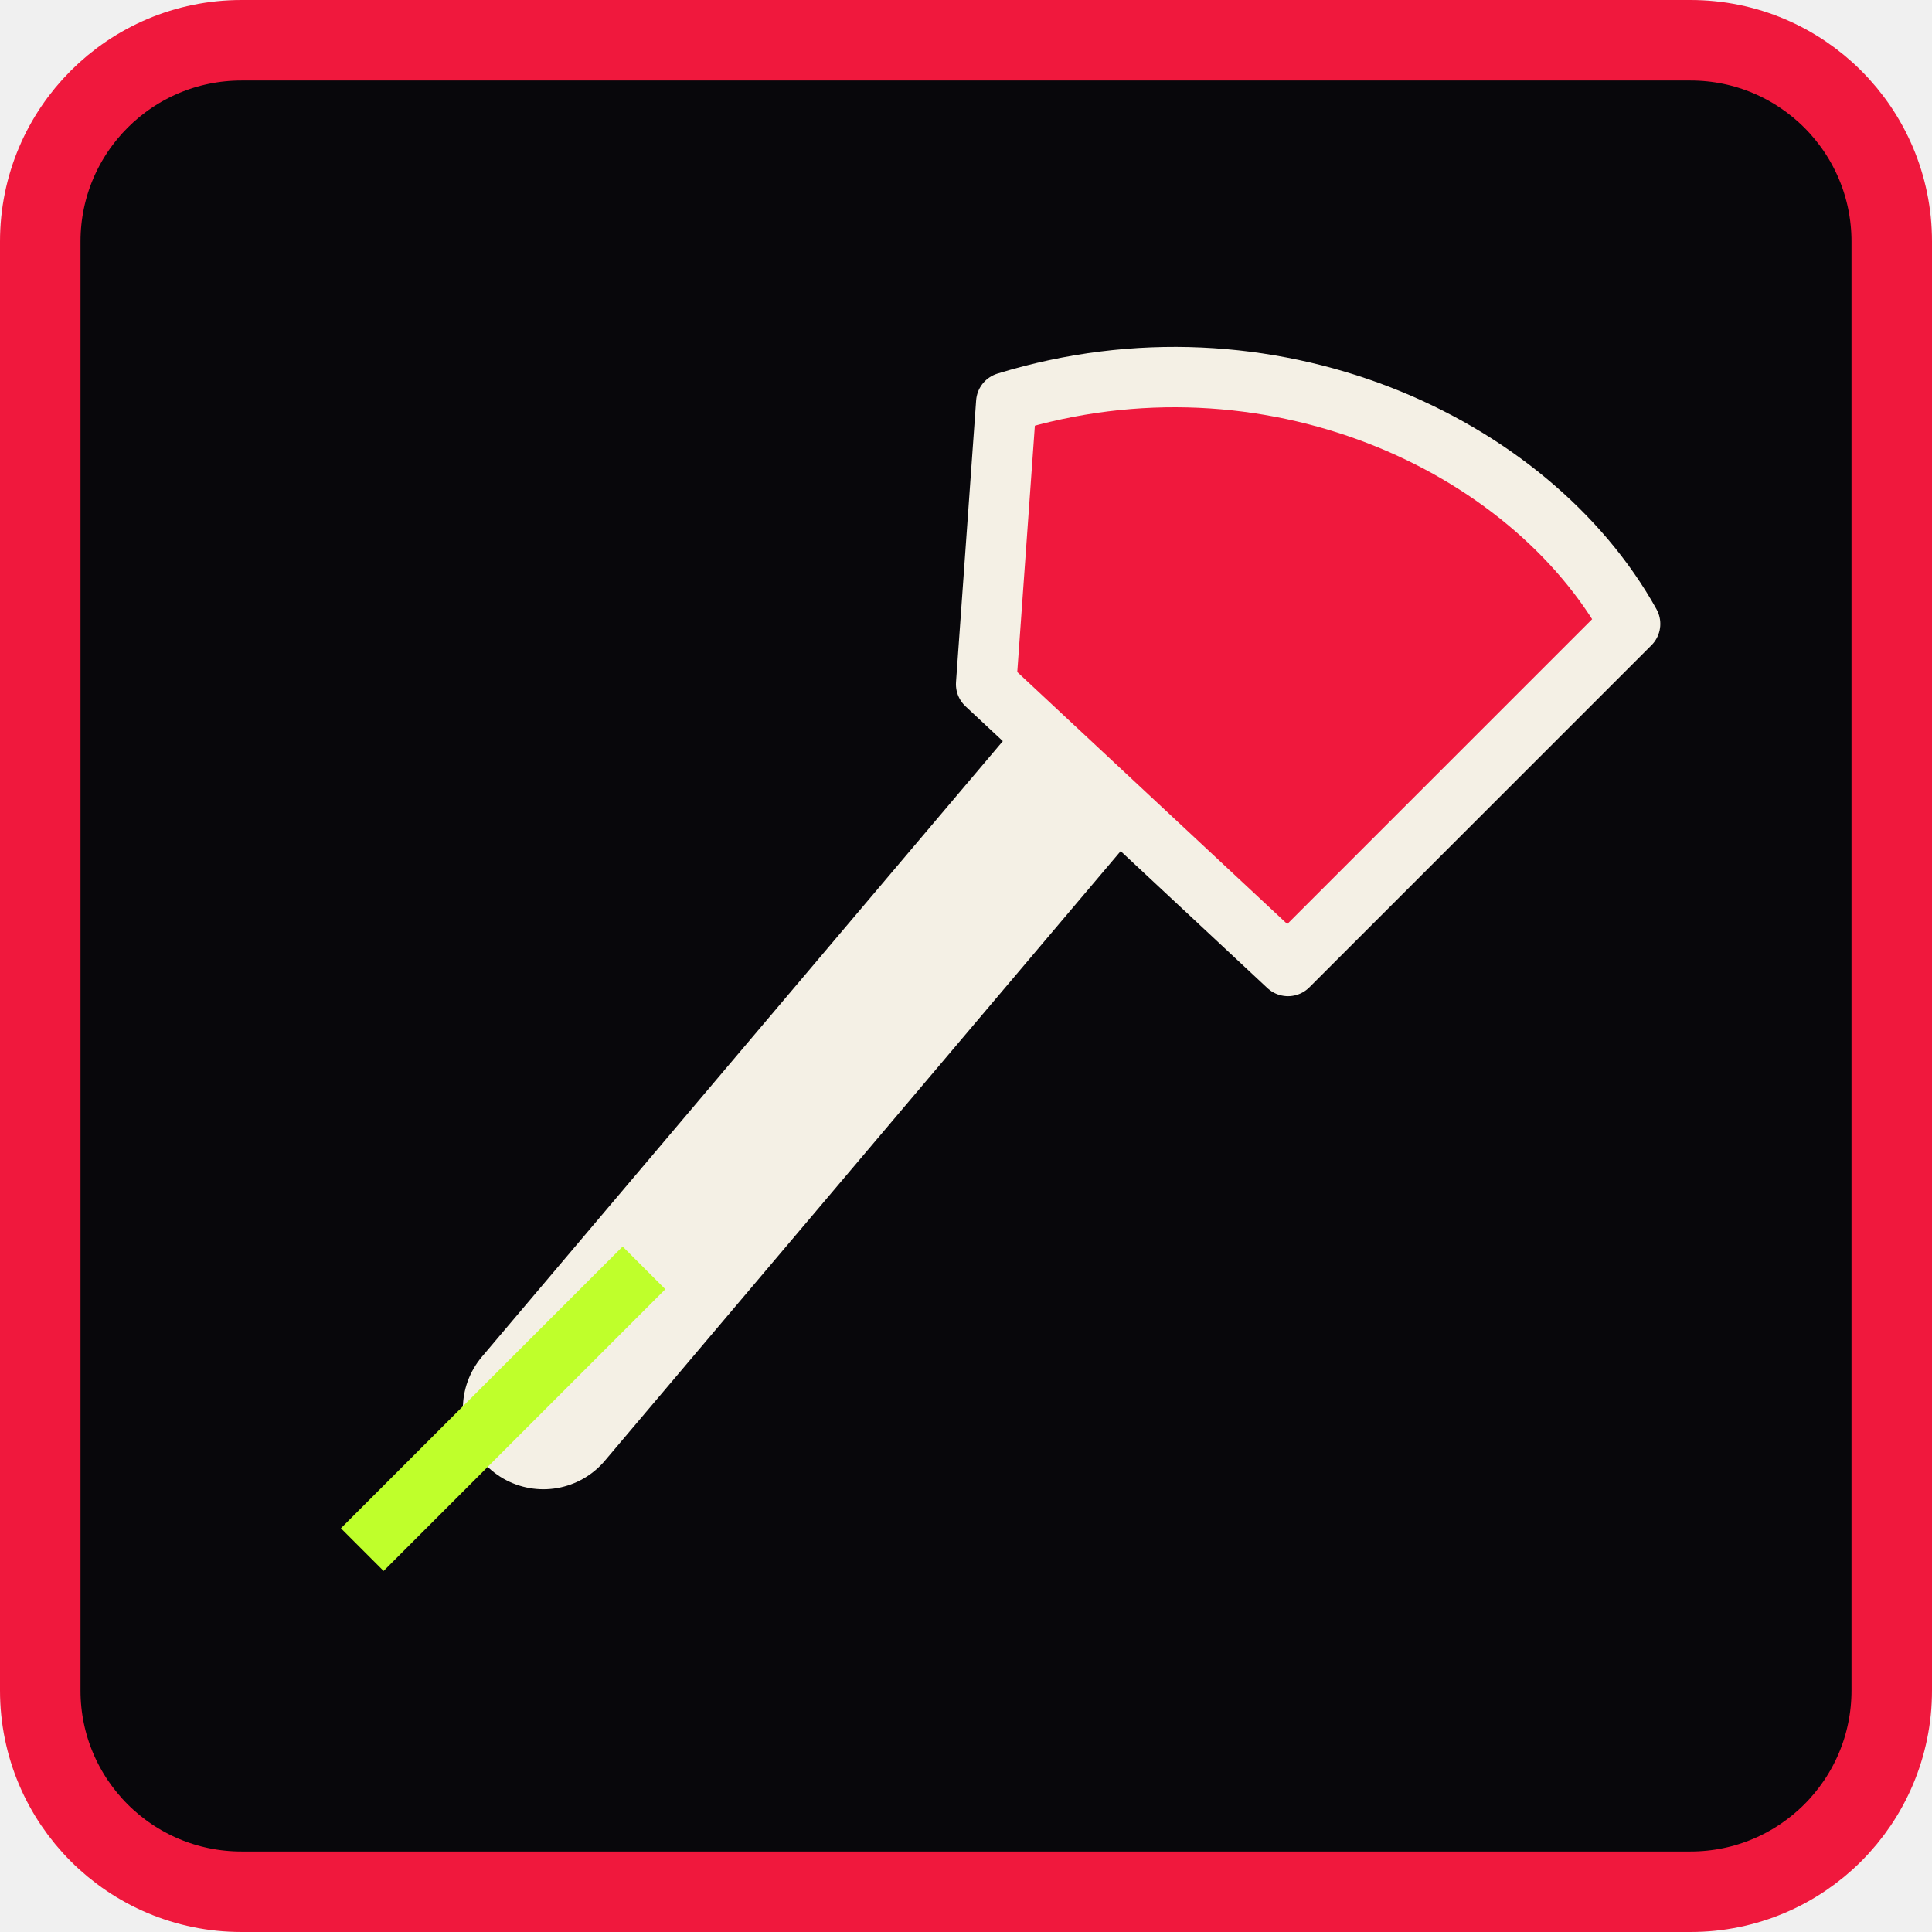
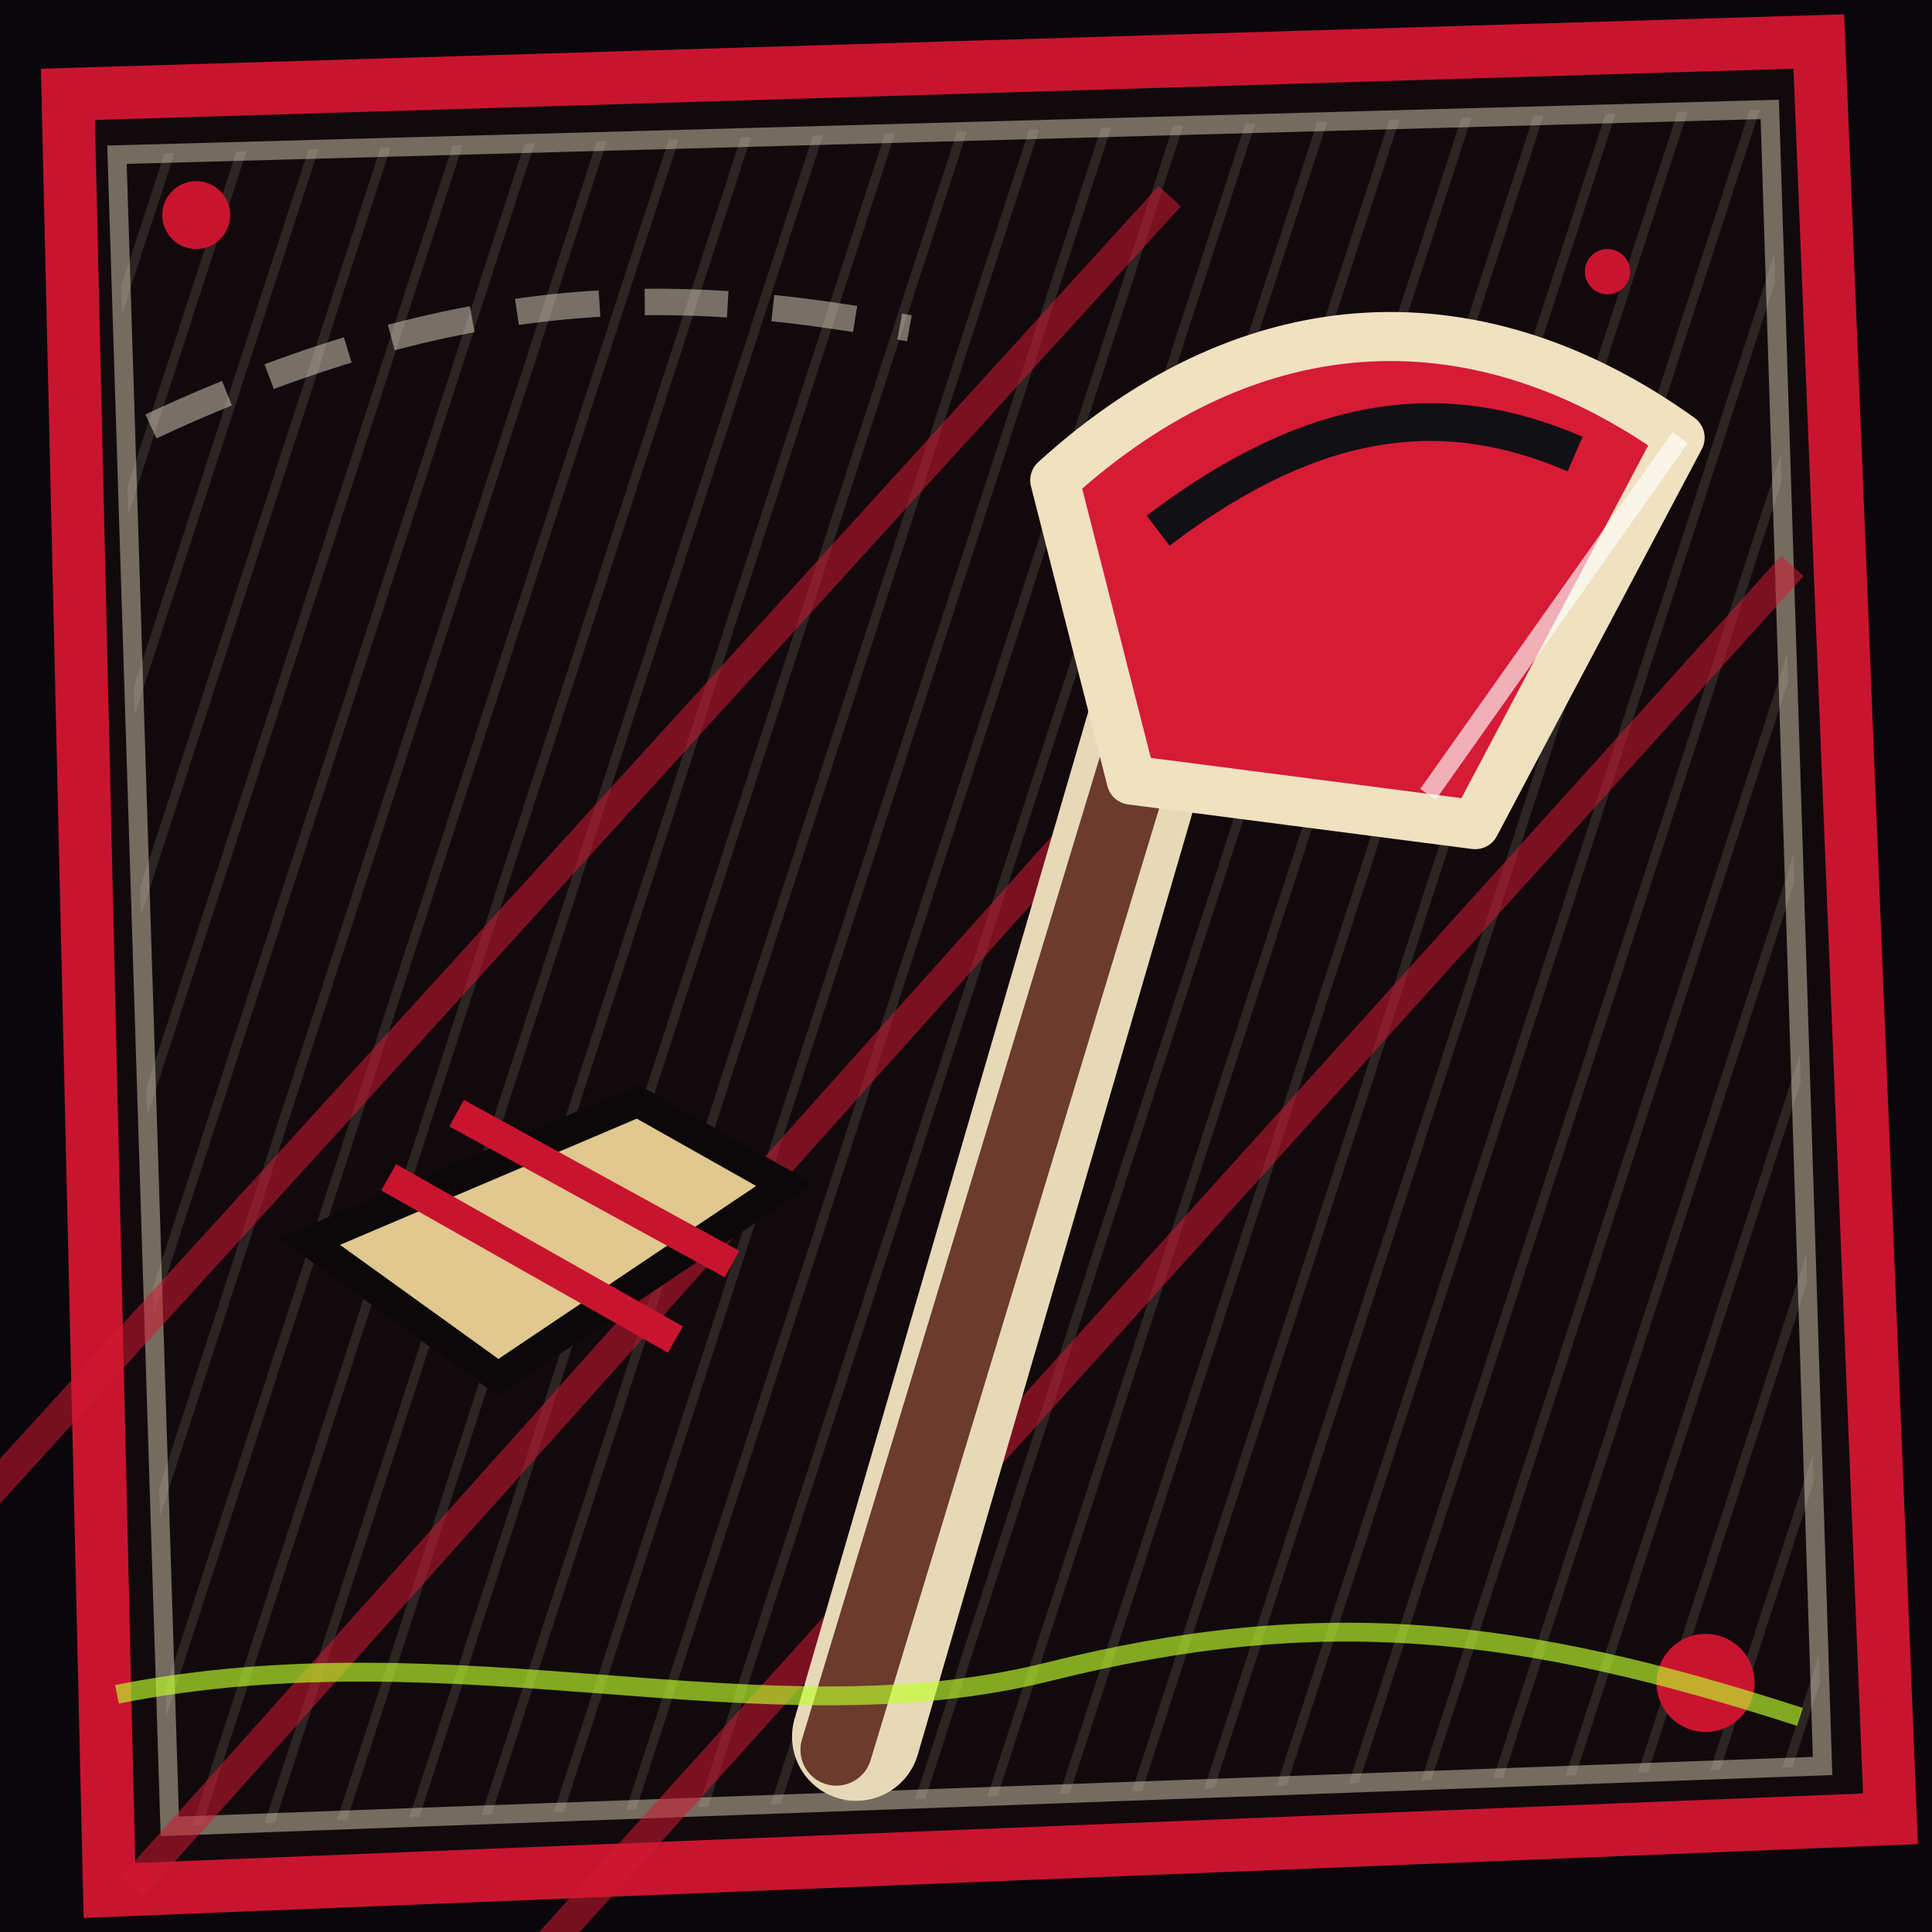
- <svg xmlns="http://www.w3.org/2000/svg" width="96" height="96" viewBox="0 0 96 96">
-   <rect x="2" y="2" width="92" height="92" rx="10" fill="#08070b" stroke="#f0183d" stroke-width="4" />
-   <path d="M27 70 L60 31" stroke="#f4f0e5" stroke-width="8" stroke-linecap="round" />
-   <path d="M50 20 C63 16 76 22 81 31 L64 48 L49 34 Z" fill="#f0183d" stroke="#f4f0e5" stroke-width="3" stroke-linejoin="round" />
-   <path d="M18 77 L32 63" stroke="#bfff2b" stroke-width="3" />
+ <svg xmlns="http://www.w3.org/2000/svg" width="512" height="512" viewBox="0 0 512 512">
+   <defs>
+     <pattern id="h" width="18" height="18" patternUnits="userSpaceOnUse" patternTransform="rotate(18)">
+       <path d="M0 0V18" stroke="#f4ead3" stroke-opacity=".12" stroke-width="5" />
+     </pattern>
+   </defs>
+   <rect width="512" height="512" fill="#09070b" />
+   <path d="M18 25 L482 11 L501 482 L29 501 Z" fill="#12090d" stroke="#c9142f" stroke-width="14" />
+   <path d="M31 41 L469 29 L483 468 L45 484 Z" fill="url(#h)" stroke="#efe2c5" stroke-opacity=".45" stroke-width="5" />
+   <g opacity=".55" stroke="#cf1732" stroke-width="8">
+     <path d="M-25 420 L310 52" />
+     <path d="M35 500 L375 120" />
+     <path d="M132 530 L475 150" />
+   </g>
+   <g transform="translate(65 46) rotate(-15 190 210)">
+     <path d="M110 400 L266 143" stroke="#e7d9b8" stroke-width="34" stroke-linecap="round" />
+     <path d="M104 402 L265 143" stroke="#6b3b2d" stroke-width="19" stroke-linecap="round" />
+     <path d="M247 92 C311 59 369 74 410 124 L331 209 L246 174 Z" fill="#d61b35" stroke="#f0e1c0" stroke-width="13" stroke-linejoin="round" />
+     <path d="M270 112 C319 92 353 98 382 121" fill="none" stroke="#111015" stroke-width="10" />
+     <path d="M321 198 L410 124" stroke="#ffffff" stroke-opacity=".65" stroke-width="5" />
+   </g>
+   <path d="M40 113 C128 72 186 77 241 87" fill="none" stroke="#f4ead3" stroke-width="7" stroke-dasharray="22 12" opacity=".45" />
+   <path d="M82 329 L169 292 L208 314 L132 365 Z" fill="#e0c88f" stroke="#0b080a" stroke-width="8" />
+   <path d="M103 312 L179 355 M121 295 L194 335" stroke="#c9142f" stroke-width="8" />
+   <g fill="#c9142f">
+     <circle cx="52" cy="57" r="9" />
+     <circle cx="452" cy="446" r="13" />
+     <circle cx="426" cy="72" r="6" />
+   </g>
+   <path d="M31 449 C122 431 202 462 278 443 C350 425 403 431 477 455" fill="none" stroke="#bfff2b" stroke-width="5" opacity=".65" />
</svg>
